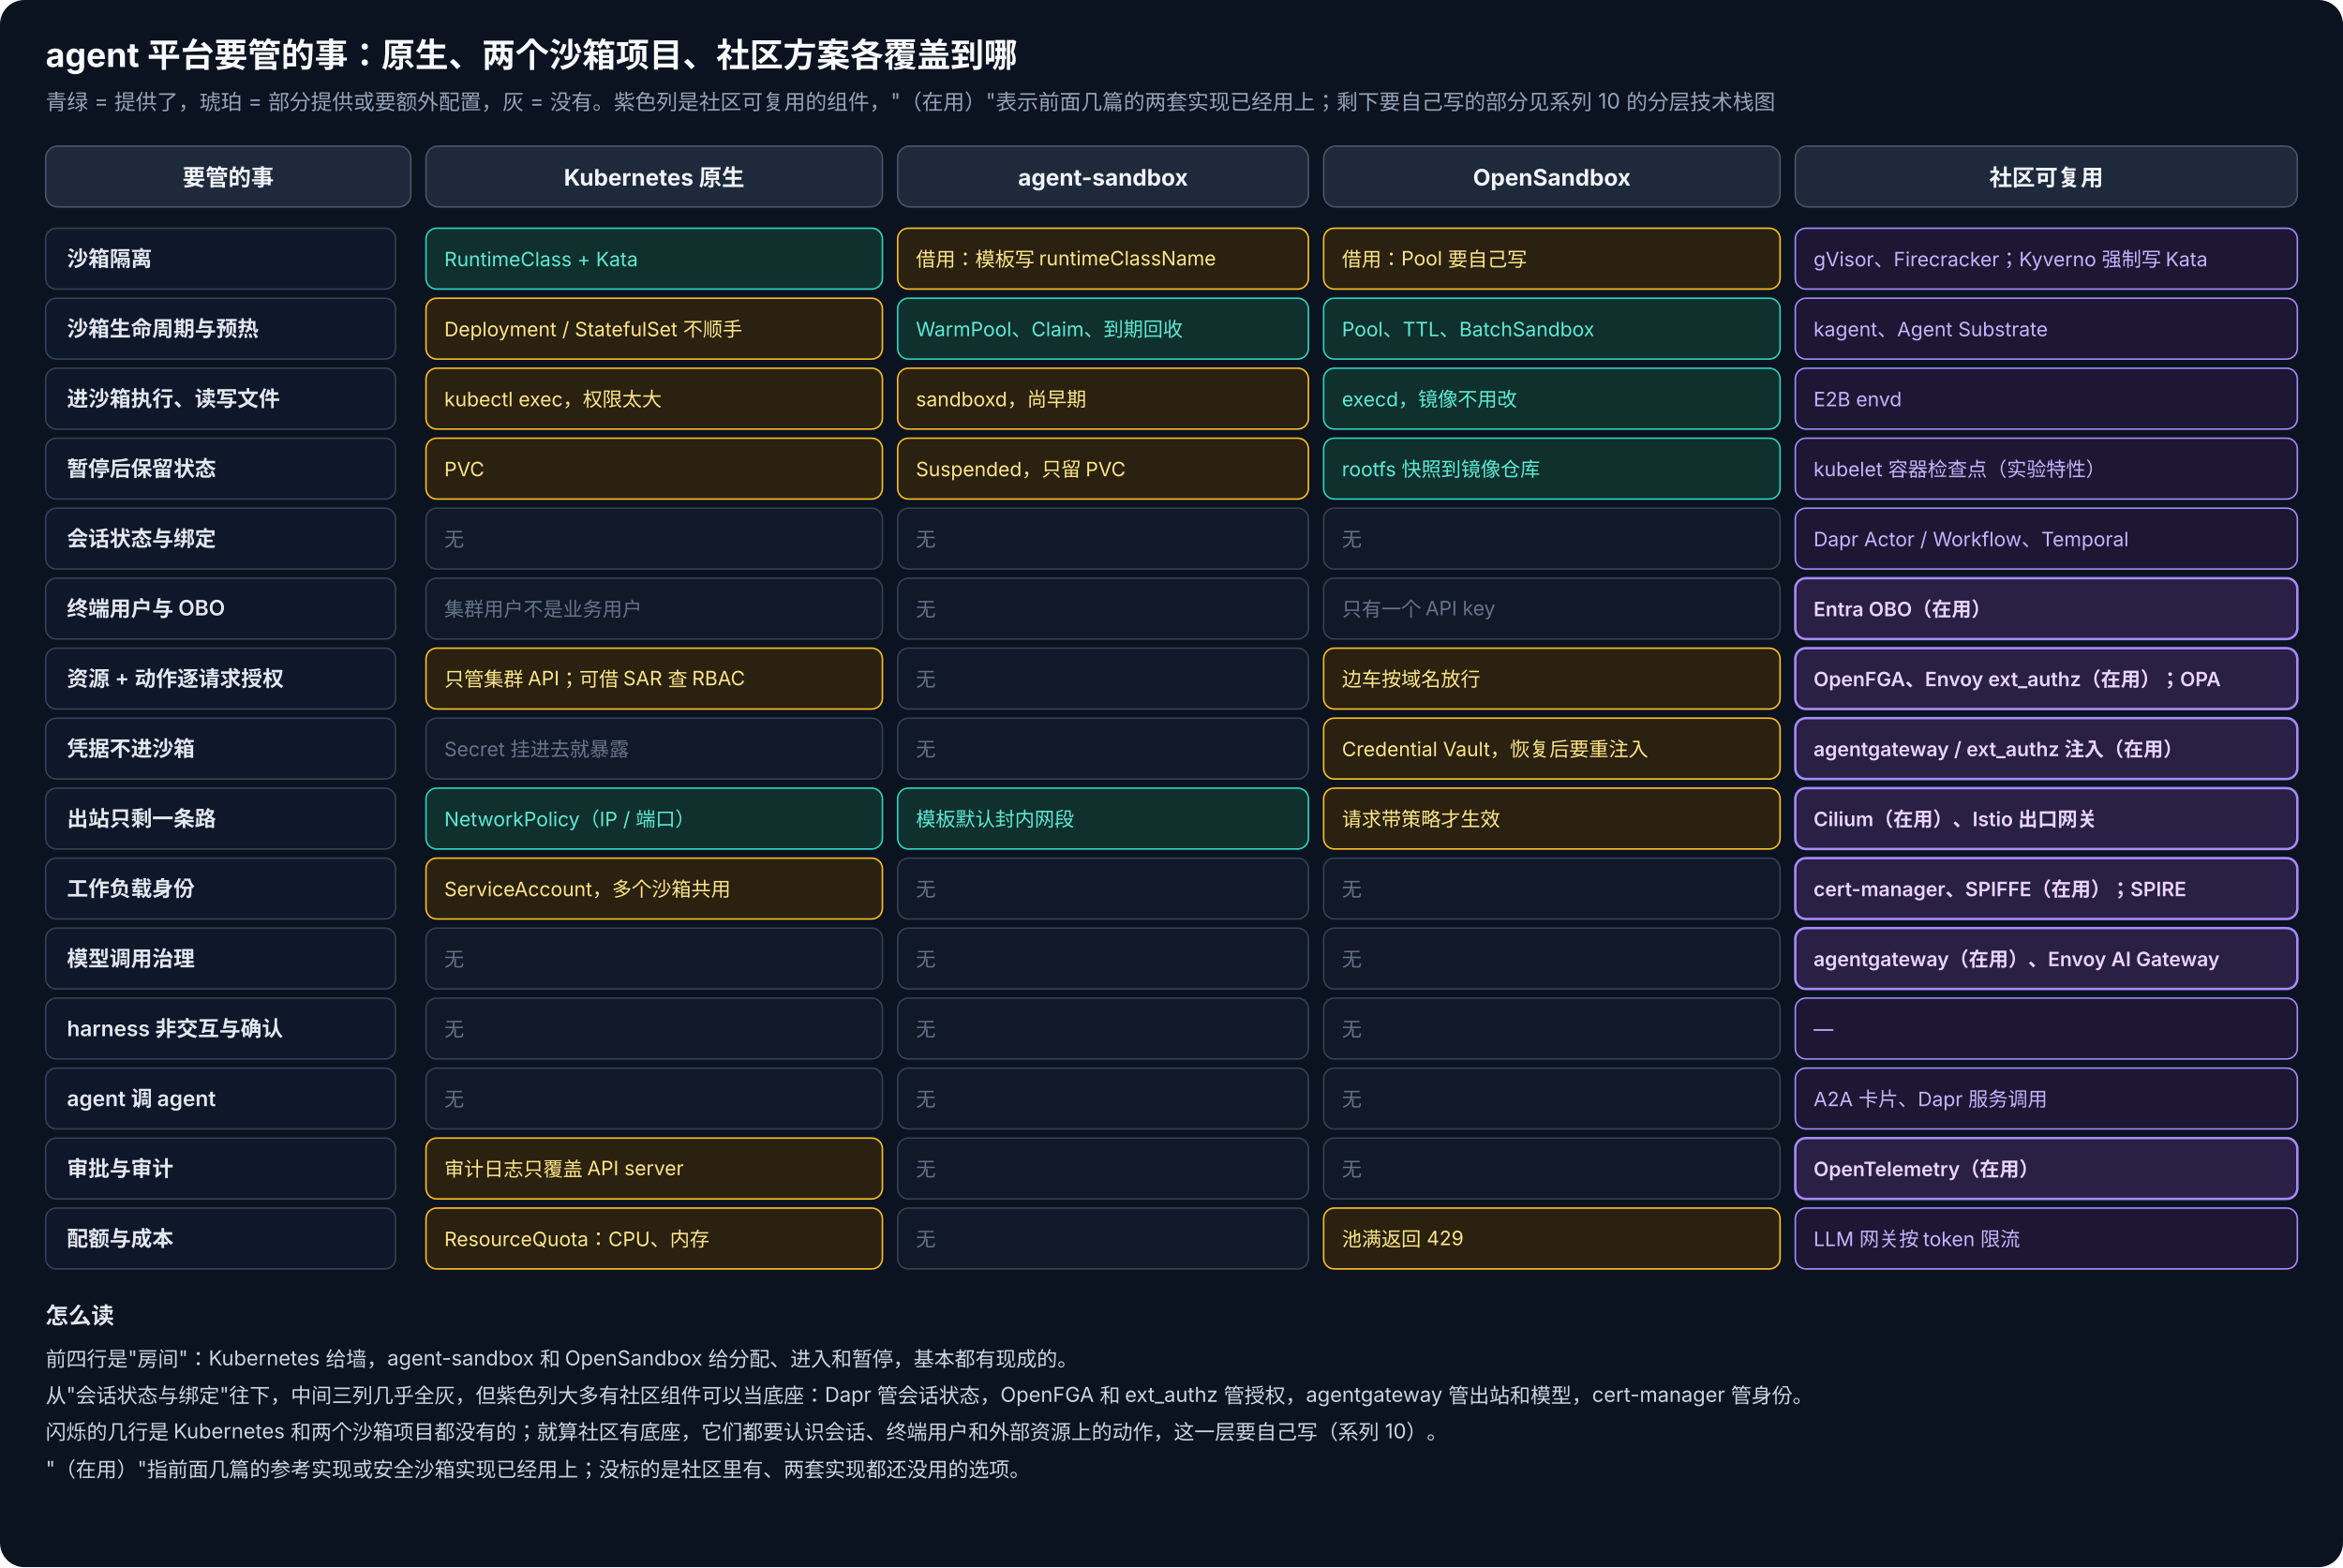
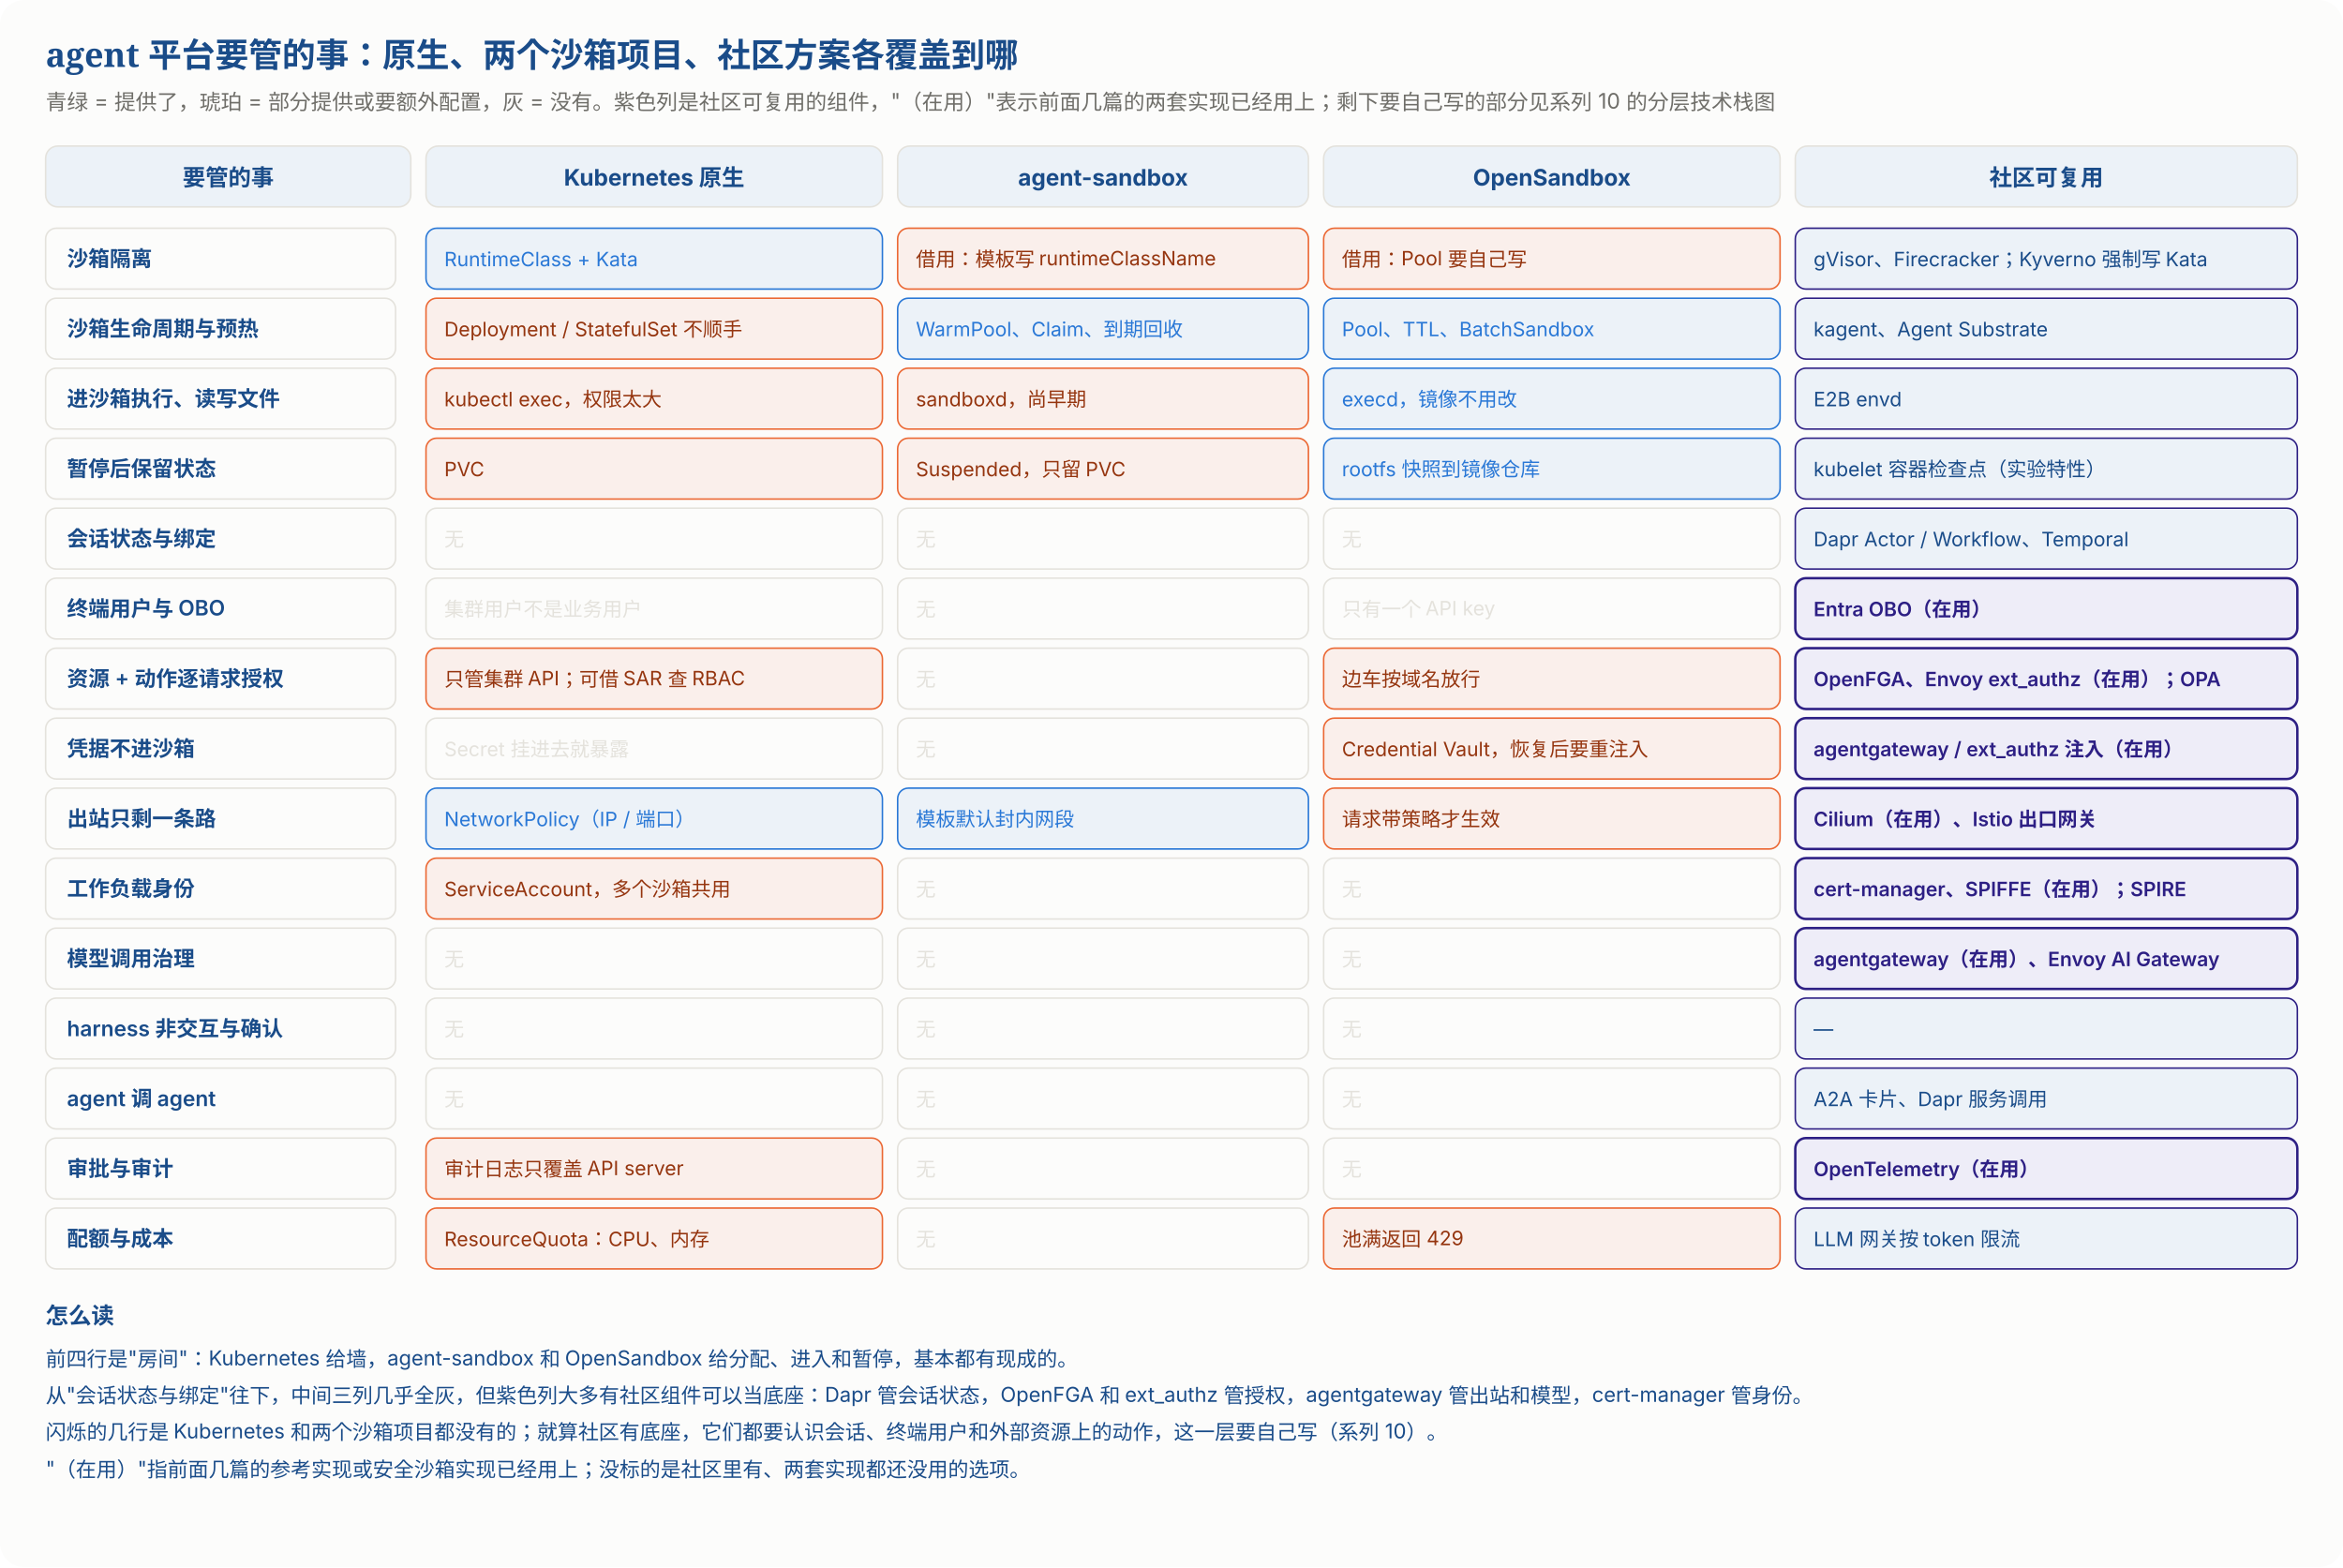
<svg xmlns="http://www.w3.org/2000/svg" viewBox="0 0 1540 1030" width="1540" height="1030" font-family="-apple-system, 'PingFang SC', 'Microsoft YaHei', 'Segoe UI', sans-serif">
-   <style>.title{fill:#f8fafc;font-size:22px;font-weight:700}.sub{fill:#94a3b8;font-size:14px}.hc{fill:#f1f5f9;font-size:15px;font-weight:700;text-anchor:middle}.rl{fill:#e2e8f0;font-size:14px;font-weight:600}.c{font-size:13px}.own{fill:#cbd5e1;font-size:13px}.com{fill:#c4b5fd;font-size:13px}.used{fill:#e9d5ff;font-size:13px;font-weight:600}.lg{fill:#cbd5e1;font-size:13.5px}.lgh{fill:#e2e8f0;font-size:15px;font-weight:600}.pulse{animation:p 2.4s ease-in-out infinite}@keyframes p{0%,100%{stroke-opacity:1}50%{stroke-opacity:.35}}</style>
-   <rect width="1540" height="1030" rx="16" fill="#0b1220" />
+   <style>.title{font-family:"Songti SC","STSong","Noto Serif SC",serif;fill:#1a4c89;font-size:22px;font-weight:700}.sub{fill:#6f6e69;font-size:14px}.hc{fill:#1a4c89;font-size:15px;font-weight:700;text-anchor:middle}.rl{fill:#1a4c89;font-size:14px;font-weight:600}.c{font-size:13px}.own{fill:#1a4c89;font-size:13px}.com{fill:#1a4c89;font-size:13px}.used{fill:#2d1f84;font-size:13px;font-weight:600}.lg{fill:#1a4c89;font-size:13.5px}.lgh{fill:#1a4c89;font-size:15px;font-weight:600}.pulse{animation:p 2.4s ease-in-out infinite}@keyframes p{0%,100%{stroke-opacity:1}50%{stroke-opacity:.35}}</style>
+   <rect width="1540" height="1030" rx="16" fill="#fcfcfb" />
  <text class="title" x="30" y="44">agent 平台要管的事：原生、两个沙箱项目、社区方案各覆盖到哪</text>
  <text class="sub" x="30" y="72">青绿 = 提供了，琥珀 = 部分提供或要额外配置，灰 = 没有。紫色列是社区可复用的组件，"（在用）"表示前面几篇的两套实现已经用上；剩下要自己写的部分见系列 10 的分层技术栈图</text>
-   <rect x="30" y="96" width="240" height="40" rx="8" fill="#1e293b" stroke="#475569" />
+   <rect x="30" y="96" width="240" height="40" rx="8" fill="#ecf2f8" stroke="#e4e2dc" />
  <text class="hc" x="150.0" y="122">要管的事</text>
-   <rect x="280" y="96" width="300" height="40" rx="8" fill="#1e293b" stroke="#475569" />
+   <rect x="280" y="96" width="300" height="40" rx="8" fill="#ecf2f8" stroke="#e4e2dc" />
  <text class="hc" x="430.0" y="122">Kubernetes 原生</text>
-   <rect x="590" y="96" width="270" height="40" rx="8" fill="#1e293b" stroke="#475569" />
+   <rect x="590" y="96" width="270" height="40" rx="8" fill="#ecf2f8" stroke="#e4e2dc" />
  <text class="hc" x="725.0" y="122">agent-sandbox</text>
-   <rect x="870" y="96" width="300" height="40" rx="8" fill="#1e293b" stroke="#475569" />
+   <rect x="870" y="96" width="300" height="40" rx="8" fill="#ecf2f8" stroke="#e4e2dc" />
  <text class="hc" x="1020.0" y="122">OpenSandbox</text>
-   <rect x="1180" y="96" width="330" height="40" rx="8" fill="#1e293b" stroke="#475569" />
+   <rect x="1180" y="96" width="330" height="40" rx="8" fill="#ecf2f8" stroke="#e4e2dc" />
  <text class="hc" x="1345.0" y="122">社区可复用</text>
-   <rect x="30" y="150" width="230" height="40" rx="7" fill="#0f172a" stroke="#334155" />
+   <rect x="30" y="150" width="230" height="40" rx="7" fill="#fcfcfb" stroke="#e4e2dc" />
  <text class="rl" x="44" y="175">沙箱隔离</text>
-   <rect x="280" y="150" width="300" height="40" rx="7" fill="#10302d" stroke="#2dd4bf" />
-   <text class="c" x="292" y="175" fill="#5eead4">RuntimeClass + Kata</text>
-   <rect x="590" y="150" width="270" height="40" rx="7" fill="#2a2110" stroke="#fbbf24" />
-   <text class="c" x="602" y="175" fill="#fde68a">借用：模板写 runtimeClassName</text>
-   <rect x="870" y="150" width="300" height="40" rx="7" fill="#2a2110" stroke="#fbbf24" />
-   <text class="c" x="882" y="175" fill="#fde68a">借用：Pool 要自己写</text>
-   <rect x="1180" y="150" width="330" height="40" rx="7" fill="#1d1733" stroke="#a78bfa" stroke-width="1" />
+   <rect x="280" y="150" width="300" height="40" rx="7" fill="#ecf2f8" stroke="#2a78d6" />
+   <text class="c" x="292" y="175" fill="#2a78d6">RuntimeClass + Kata</text>
+   <rect x="590" y="150" width="270" height="40" rx="7" fill="#faefeb" stroke="#eb6834" />
+   <text class="c" x="602" y="175" fill="#95350f">借用：模板写 runtimeClassName</text>
+   <rect x="870" y="150" width="300" height="40" rx="7" fill="#faefeb" stroke="#eb6834" />
+   <text class="c" x="882" y="175" fill="#95350f">借用：Pool 要自己写</text>
+   <rect x="1180" y="150" width="330" height="40" rx="7" fill="#ecf2f8" stroke="#2d1f84" stroke-width="1" />
  <text class="com" x="1192" y="175">gVisor、Firecracker；Kyverno 强制写 Kata</text>
-   <rect x="30" y="196" width="230" height="40" rx="7" fill="#0f172a" stroke="#334155" />
+   <rect x="30" y="196" width="230" height="40" rx="7" fill="#fcfcfb" stroke="#e4e2dc" />
  <text class="rl" x="44" y="221">沙箱生命周期与预热</text>
-   <rect x="280" y="196" width="300" height="40" rx="7" fill="#2a2110" stroke="#fbbf24" />
-   <text class="c" x="292" y="221" fill="#fde68a">Deployment / StatefulSet 不顺手</text>
-   <rect x="590" y="196" width="270" height="40" rx="7" fill="#10302d" stroke="#2dd4bf" />
-   <text class="c" x="602" y="221" fill="#5eead4">WarmPool、Claim、到期回收</text>
-   <rect x="870" y="196" width="300" height="40" rx="7" fill="#10302d" stroke="#2dd4bf" />
-   <text class="c" x="882" y="221" fill="#5eead4">Pool、TTL、BatchSandbox</text>
-   <rect x="1180" y="196" width="330" height="40" rx="7" fill="#1d1733" stroke="#a78bfa" stroke-width="1" />
+   <rect x="280" y="196" width="300" height="40" rx="7" fill="#faefeb" stroke="#eb6834" />
+   <text class="c" x="292" y="221" fill="#95350f">Deployment / StatefulSet 不顺手</text>
+   <rect x="590" y="196" width="270" height="40" rx="7" fill="#ecf2f8" stroke="#2a78d6" />
+   <text class="c" x="602" y="221" fill="#2a78d6">WarmPool、Claim、到期回收</text>
+   <rect x="870" y="196" width="300" height="40" rx="7" fill="#ecf2f8" stroke="#2a78d6" />
+   <text class="c" x="882" y="221" fill="#2a78d6">Pool、TTL、BatchSandbox</text>
+   <rect x="1180" y="196" width="330" height="40" rx="7" fill="#ecf2f8" stroke="#2d1f84" stroke-width="1" />
  <text class="com" x="1192" y="221">kagent、Agent Substrate</text>
-   <rect x="30" y="242" width="230" height="40" rx="7" fill="#0f172a" stroke="#334155" />
+   <rect x="30" y="242" width="230" height="40" rx="7" fill="#fcfcfb" stroke="#e4e2dc" />
  <text class="rl" x="44" y="267">进沙箱执行、读写文件</text>
-   <rect x="280" y="242" width="300" height="40" rx="7" fill="#2a2110" stroke="#fbbf24" />
-   <text class="c" x="292" y="267" fill="#fde68a">kubectl exec，权限太大</text>
-   <rect x="590" y="242" width="270" height="40" rx="7" fill="#2a2110" stroke="#fbbf24" />
-   <text class="c" x="602" y="267" fill="#fde68a">sandboxd，尚早期</text>
-   <rect x="870" y="242" width="300" height="40" rx="7" fill="#10302d" stroke="#2dd4bf" />
-   <text class="c" x="882" y="267" fill="#5eead4">execd，镜像不用改</text>
-   <rect x="1180" y="242" width="330" height="40" rx="7" fill="#1d1733" stroke="#a78bfa" stroke-width="1" />
+   <rect x="280" y="242" width="300" height="40" rx="7" fill="#faefeb" stroke="#eb6834" />
+   <text class="c" x="292" y="267" fill="#95350f">kubectl exec，权限太大</text>
+   <rect x="590" y="242" width="270" height="40" rx="7" fill="#faefeb" stroke="#eb6834" />
+   <text class="c" x="602" y="267" fill="#95350f">sandboxd，尚早期</text>
+   <rect x="870" y="242" width="300" height="40" rx="7" fill="#ecf2f8" stroke="#2a78d6" />
+   <text class="c" x="882" y="267" fill="#2a78d6">execd，镜像不用改</text>
+   <rect x="1180" y="242" width="330" height="40" rx="7" fill="#ecf2f8" stroke="#2d1f84" stroke-width="1" />
  <text class="com" x="1192" y="267">E2B envd</text>
-   <rect x="30" y="288" width="230" height="40" rx="7" fill="#0f172a" stroke="#334155" />
+   <rect x="30" y="288" width="230" height="40" rx="7" fill="#fcfcfb" stroke="#e4e2dc" />
  <text class="rl" x="44" y="313">暂停后保留状态</text>
-   <rect x="280" y="288" width="300" height="40" rx="7" fill="#2a2110" stroke="#fbbf24" />
-   <text class="c" x="292" y="313" fill="#fde68a">PVC</text>
-   <rect x="590" y="288" width="270" height="40" rx="7" fill="#2a2110" stroke="#fbbf24" />
-   <text class="c" x="602" y="313" fill="#fde68a">Suspended，只留 PVC</text>
-   <rect x="870" y="288" width="300" height="40" rx="7" fill="#10302d" stroke="#2dd4bf" />
-   <text class="c" x="882" y="313" fill="#5eead4">rootfs 快照到镜像仓库</text>
-   <rect x="1180" y="288" width="330" height="40" rx="7" fill="#1d1733" stroke="#a78bfa" stroke-width="1" />
+   <rect x="280" y="288" width="300" height="40" rx="7" fill="#faefeb" stroke="#eb6834" />
+   <text class="c" x="292" y="313" fill="#95350f">PVC</text>
+   <rect x="590" y="288" width="270" height="40" rx="7" fill="#faefeb" stroke="#eb6834" />
+   <text class="c" x="602" y="313" fill="#95350f">Suspended，只留 PVC</text>
+   <rect x="870" y="288" width="300" height="40" rx="7" fill="#ecf2f8" stroke="#2a78d6" />
+   <text class="c" x="882" y="313" fill="#2a78d6">rootfs 快照到镜像仓库</text>
+   <rect x="1180" y="288" width="330" height="40" rx="7" fill="#ecf2f8" stroke="#2d1f84" stroke-width="1" />
  <text class="com" x="1192" y="313">kubelet 容器检查点（实验特性）</text>
-   <rect x="30" y="334" width="230" height="40" rx="7" fill="#0f172a" stroke="#334155" />
+   <rect x="30" y="334" width="230" height="40" rx="7" fill="#fcfcfb" stroke="#e4e2dc" />
  <text class="rl" x="44" y="359">会话状态与绑定</text>
-   <rect x="280" y="334" width="300" height="40" rx="7" fill="#111827" stroke="#334155" />
-   <text class="c" x="292" y="359" fill="#64748b">无</text>
-   <rect x="590" y="334" width="270" height="40" rx="7" fill="#111827" stroke="#334155" />
-   <text class="c" x="602" y="359" fill="#64748b">无</text>
-   <rect x="870" y="334" width="300" height="40" rx="7" fill="#111827" stroke="#334155" />
-   <text class="c" x="882" y="359" fill="#64748b">无</text>
-   <rect class="pulse" x="1180" y="334" width="330" height="40" rx="7" fill="#1d1733" stroke="#a78bfa" stroke-width="1" />
+   <rect x="280" y="334" width="300" height="40" rx="7" fill="#fcfcfb" stroke="#e4e2dc" />
+   <text class="c" x="292" y="359" fill="#e4e2dc">无</text>
+   <rect x="590" y="334" width="270" height="40" rx="7" fill="#fcfcfb" stroke="#e4e2dc" />
+   <text class="c" x="602" y="359" fill="#e4e2dc">无</text>
+   <rect x="870" y="334" width="300" height="40" rx="7" fill="#fcfcfb" stroke="#e4e2dc" />
+   <text class="c" x="882" y="359" fill="#e4e2dc">无</text>
+   <rect class="pulse" x="1180" y="334" width="330" height="40" rx="7" fill="#ecf2f8" stroke="#2d1f84" stroke-width="1" />
  <text class="com" x="1192" y="359">Dapr Actor / Workflow、Temporal</text>
-   <rect x="30" y="380" width="230" height="40" rx="7" fill="#0f172a" stroke="#334155" />
+   <rect x="30" y="380" width="230" height="40" rx="7" fill="#fcfcfb" stroke="#e4e2dc" />
  <text class="rl" x="44" y="405">终端用户与 OBO</text>
-   <rect x="280" y="380" width="300" height="40" rx="7" fill="#111827" stroke="#334155" />
-   <text class="c" x="292" y="405" fill="#64748b">集群用户不是业务用户</text>
-   <rect x="590" y="380" width="270" height="40" rx="7" fill="#111827" stroke="#334155" />
-   <text class="c" x="602" y="405" fill="#64748b">无</text>
-   <rect x="870" y="380" width="300" height="40" rx="7" fill="#111827" stroke="#334155" />
-   <text class="c" x="882" y="405" fill="#64748b">只有一个 API key</text>
-   <rect class="pulse" x="1180" y="380" width="330" height="40" rx="7" fill="#2a1f45" stroke="#a78bfa" stroke-width="1.6" />
+   <rect x="280" y="380" width="300" height="40" rx="7" fill="#fcfcfb" stroke="#e4e2dc" />
+   <text class="c" x="292" y="405" fill="#e4e2dc">集群用户不是业务用户</text>
+   <rect x="590" y="380" width="270" height="40" rx="7" fill="#fcfcfb" stroke="#e4e2dc" />
+   <text class="c" x="602" y="405" fill="#e4e2dc">无</text>
+   <rect x="870" y="380" width="300" height="40" rx="7" fill="#fcfcfb" stroke="#e4e2dc" />
+   <text class="c" x="882" y="405" fill="#e4e2dc">只有一个 API key</text>
+   <rect class="pulse" x="1180" y="380" width="330" height="40" rx="7" fill="#eeedf8" stroke="#2d1f84" stroke-width="1.6" />
  <text class="used" x="1192" y="405">Entra OBO（在用）</text>
-   <rect x="30" y="426" width="230" height="40" rx="7" fill="#0f172a" stroke="#334155" />
+   <rect x="30" y="426" width="230" height="40" rx="7" fill="#fcfcfb" stroke="#e4e2dc" />
  <text class="rl" x="44" y="451">资源 + 动作逐请求授权</text>
-   <rect x="280" y="426" width="300" height="40" rx="7" fill="#2a2110" stroke="#fbbf24" />
-   <text class="c" x="292" y="451" fill="#fde68a">只管集群 API；可借 SAR 查 RBAC</text>
-   <rect x="590" y="426" width="270" height="40" rx="7" fill="#111827" stroke="#334155" />
-   <text class="c" x="602" y="451" fill="#64748b">无</text>
-   <rect x="870" y="426" width="300" height="40" rx="7" fill="#2a2110" stroke="#fbbf24" />
-   <text class="c" x="882" y="451" fill="#fde68a">边车按域名放行</text>
-   <rect x="1180" y="426" width="330" height="40" rx="7" fill="#2a1f45" stroke="#a78bfa" stroke-width="1.6" />
+   <rect x="280" y="426" width="300" height="40" rx="7" fill="#faefeb" stroke="#eb6834" />
+   <text class="c" x="292" y="451" fill="#95350f">只管集群 API；可借 SAR 查 RBAC</text>
+   <rect x="590" y="426" width="270" height="40" rx="7" fill="#fcfcfb" stroke="#e4e2dc" />
+   <text class="c" x="602" y="451" fill="#e4e2dc">无</text>
+   <rect x="870" y="426" width="300" height="40" rx="7" fill="#faefeb" stroke="#eb6834" />
+   <text class="c" x="882" y="451" fill="#95350f">边车按域名放行</text>
+   <rect x="1180" y="426" width="330" height="40" rx="7" fill="#eeedf8" stroke="#2d1f84" stroke-width="1.6" />
  <text class="used" x="1192" y="451">OpenFGA、Envoy ext_authz（在用）；OPA</text>
-   <rect x="30" y="472" width="230" height="40" rx="7" fill="#0f172a" stroke="#334155" />
+   <rect x="30" y="472" width="230" height="40" rx="7" fill="#fcfcfb" stroke="#e4e2dc" />
  <text class="rl" x="44" y="497">凭据不进沙箱</text>
-   <rect x="280" y="472" width="300" height="40" rx="7" fill="#111827" stroke="#334155" />
-   <text class="c" x="292" y="497" fill="#64748b">Secret 挂进去就暴露</text>
-   <rect x="590" y="472" width="270" height="40" rx="7" fill="#111827" stroke="#334155" />
-   <text class="c" x="602" y="497" fill="#64748b">无</text>
-   <rect x="870" y="472" width="300" height="40" rx="7" fill="#2a2110" stroke="#fbbf24" />
-   <text class="c" x="882" y="497" fill="#fde68a">Credential Vault，恢复后要重注入</text>
-   <rect x="1180" y="472" width="330" height="40" rx="7" fill="#2a1f45" stroke="#a78bfa" stroke-width="1.6" />
+   <rect x="280" y="472" width="300" height="40" rx="7" fill="#fcfcfb" stroke="#e4e2dc" />
+   <text class="c" x="292" y="497" fill="#e4e2dc">Secret 挂进去就暴露</text>
+   <rect x="590" y="472" width="270" height="40" rx="7" fill="#fcfcfb" stroke="#e4e2dc" />
+   <text class="c" x="602" y="497" fill="#e4e2dc">无</text>
+   <rect x="870" y="472" width="300" height="40" rx="7" fill="#faefeb" stroke="#eb6834" />
+   <text class="c" x="882" y="497" fill="#95350f">Credential Vault，恢复后要重注入</text>
+   <rect x="1180" y="472" width="330" height="40" rx="7" fill="#eeedf8" stroke="#2d1f84" stroke-width="1.6" />
  <text class="used" x="1192" y="497">agentgateway / ext_authz 注入（在用）</text>
-   <rect x="30" y="518" width="230" height="40" rx="7" fill="#0f172a" stroke="#334155" />
+   <rect x="30" y="518" width="230" height="40" rx="7" fill="#fcfcfb" stroke="#e4e2dc" />
  <text class="rl" x="44" y="543">出站只剩一条路</text>
-   <rect x="280" y="518" width="300" height="40" rx="7" fill="#10302d" stroke="#2dd4bf" />
-   <text class="c" x="292" y="543" fill="#5eead4">NetworkPolicy（IP / 端口）</text>
-   <rect x="590" y="518" width="270" height="40" rx="7" fill="#10302d" stroke="#2dd4bf" />
-   <text class="c" x="602" y="543" fill="#5eead4">模板默认封内网段</text>
-   <rect x="870" y="518" width="300" height="40" rx="7" fill="#2a2110" stroke="#fbbf24" />
-   <text class="c" x="882" y="543" fill="#fde68a">请求带策略才生效</text>
-   <rect x="1180" y="518" width="330" height="40" rx="7" fill="#2a1f45" stroke="#a78bfa" stroke-width="1.6" />
+   <rect x="280" y="518" width="300" height="40" rx="7" fill="#ecf2f8" stroke="#2a78d6" />
+   <text class="c" x="292" y="543" fill="#2a78d6">NetworkPolicy（IP / 端口）</text>
+   <rect x="590" y="518" width="270" height="40" rx="7" fill="#ecf2f8" stroke="#2a78d6" />
+   <text class="c" x="602" y="543" fill="#2a78d6">模板默认封内网段</text>
+   <rect x="870" y="518" width="300" height="40" rx="7" fill="#faefeb" stroke="#eb6834" />
+   <text class="c" x="882" y="543" fill="#95350f">请求带策略才生效</text>
+   <rect x="1180" y="518" width="330" height="40" rx="7" fill="#eeedf8" stroke="#2d1f84" stroke-width="1.6" />
  <text class="used" x="1192" y="543">Cilium（在用）、Istio 出口网关</text>
-   <rect x="30" y="564" width="230" height="40" rx="7" fill="#0f172a" stroke="#334155" />
+   <rect x="30" y="564" width="230" height="40" rx="7" fill="#fcfcfb" stroke="#e4e2dc" />
  <text class="rl" x="44" y="589">工作负载身份</text>
-   <rect x="280" y="564" width="300" height="40" rx="7" fill="#2a2110" stroke="#fbbf24" />
-   <text class="c" x="292" y="589" fill="#fde68a">ServiceAccount，多个沙箱共用</text>
-   <rect x="590" y="564" width="270" height="40" rx="7" fill="#111827" stroke="#334155" />
-   <text class="c" x="602" y="589" fill="#64748b">无</text>
-   <rect x="870" y="564" width="300" height="40" rx="7" fill="#111827" stroke="#334155" />
-   <text class="c" x="882" y="589" fill="#64748b">无</text>
-   <rect x="1180" y="564" width="330" height="40" rx="7" fill="#2a1f45" stroke="#a78bfa" stroke-width="1.6" />
+   <rect x="280" y="564" width="300" height="40" rx="7" fill="#faefeb" stroke="#eb6834" />
+   <text class="c" x="292" y="589" fill="#95350f">ServiceAccount，多个沙箱共用</text>
+   <rect x="590" y="564" width="270" height="40" rx="7" fill="#fcfcfb" stroke="#e4e2dc" />
+   <text class="c" x="602" y="589" fill="#e4e2dc">无</text>
+   <rect x="870" y="564" width="300" height="40" rx="7" fill="#fcfcfb" stroke="#e4e2dc" />
+   <text class="c" x="882" y="589" fill="#e4e2dc">无</text>
+   <rect x="1180" y="564" width="330" height="40" rx="7" fill="#eeedf8" stroke="#2d1f84" stroke-width="1.6" />
  <text class="used" x="1192" y="589">cert-manager、SPIFFE（在用）；SPIRE</text>
-   <rect x="30" y="610" width="230" height="40" rx="7" fill="#0f172a" stroke="#334155" />
+   <rect x="30" y="610" width="230" height="40" rx="7" fill="#fcfcfb" stroke="#e4e2dc" />
  <text class="rl" x="44" y="635">模型调用治理</text>
-   <rect x="280" y="610" width="300" height="40" rx="7" fill="#111827" stroke="#334155" />
-   <text class="c" x="292" y="635" fill="#64748b">无</text>
-   <rect x="590" y="610" width="270" height="40" rx="7" fill="#111827" stroke="#334155" />
-   <text class="c" x="602" y="635" fill="#64748b">无</text>
-   <rect x="870" y="610" width="300" height="40" rx="7" fill="#111827" stroke="#334155" />
-   <text class="c" x="882" y="635" fill="#64748b">无</text>
-   <rect class="pulse" x="1180" y="610" width="330" height="40" rx="7" fill="#2a1f45" stroke="#a78bfa" stroke-width="1.6" />
+   <rect x="280" y="610" width="300" height="40" rx="7" fill="#fcfcfb" stroke="#e4e2dc" />
+   <text class="c" x="292" y="635" fill="#e4e2dc">无</text>
+   <rect x="590" y="610" width="270" height="40" rx="7" fill="#fcfcfb" stroke="#e4e2dc" />
+   <text class="c" x="602" y="635" fill="#e4e2dc">无</text>
+   <rect x="870" y="610" width="300" height="40" rx="7" fill="#fcfcfb" stroke="#e4e2dc" />
+   <text class="c" x="882" y="635" fill="#e4e2dc">无</text>
+   <rect class="pulse" x="1180" y="610" width="330" height="40" rx="7" fill="#eeedf8" stroke="#2d1f84" stroke-width="1.6" />
  <text class="used" x="1192" y="635">agentgateway（在用）、Envoy AI Gateway</text>
-   <rect x="30" y="656" width="230" height="40" rx="7" fill="#0f172a" stroke="#334155" />
+   <rect x="30" y="656" width="230" height="40" rx="7" fill="#fcfcfb" stroke="#e4e2dc" />
  <text class="rl" x="44" y="681">harness 非交互与确认</text>
-   <rect x="280" y="656" width="300" height="40" rx="7" fill="#111827" stroke="#334155" />
-   <text class="c" x="292" y="681" fill="#64748b">无</text>
-   <rect x="590" y="656" width="270" height="40" rx="7" fill="#111827" stroke="#334155" />
-   <text class="c" x="602" y="681" fill="#64748b">无</text>
-   <rect x="870" y="656" width="300" height="40" rx="7" fill="#111827" stroke="#334155" />
-   <text class="c" x="882" y="681" fill="#64748b">无</text>
-   <rect class="pulse" x="1180" y="656" width="330" height="40" rx="7" fill="#1d1733" stroke="#a78bfa" stroke-width="1" />
+   <rect x="280" y="656" width="300" height="40" rx="7" fill="#fcfcfb" stroke="#e4e2dc" />
+   <text class="c" x="292" y="681" fill="#e4e2dc">无</text>
+   <rect x="590" y="656" width="270" height="40" rx="7" fill="#fcfcfb" stroke="#e4e2dc" />
+   <text class="c" x="602" y="681" fill="#e4e2dc">无</text>
+   <rect x="870" y="656" width="300" height="40" rx="7" fill="#fcfcfb" stroke="#e4e2dc" />
+   <text class="c" x="882" y="681" fill="#e4e2dc">无</text>
+   <rect class="pulse" x="1180" y="656" width="330" height="40" rx="7" fill="#ecf2f8" stroke="#2d1f84" stroke-width="1" />
  <text class="com" x="1192" y="681">—</text>
-   <rect x="30" y="702" width="230" height="40" rx="7" fill="#0f172a" stroke="#334155" />
+   <rect x="30" y="702" width="230" height="40" rx="7" fill="#fcfcfb" stroke="#e4e2dc" />
  <text class="rl" x="44" y="727">agent 调 agent</text>
-   <rect x="280" y="702" width="300" height="40" rx="7" fill="#111827" stroke="#334155" />
-   <text class="c" x="292" y="727" fill="#64748b">无</text>
-   <rect x="590" y="702" width="270" height="40" rx="7" fill="#111827" stroke="#334155" />
-   <text class="c" x="602" y="727" fill="#64748b">无</text>
-   <rect x="870" y="702" width="300" height="40" rx="7" fill="#111827" stroke="#334155" />
-   <text class="c" x="882" y="727" fill="#64748b">无</text>
-   <rect class="pulse" x="1180" y="702" width="330" height="40" rx="7" fill="#1d1733" stroke="#a78bfa" stroke-width="1" />
+   <rect x="280" y="702" width="300" height="40" rx="7" fill="#fcfcfb" stroke="#e4e2dc" />
+   <text class="c" x="292" y="727" fill="#e4e2dc">无</text>
+   <rect x="590" y="702" width="270" height="40" rx="7" fill="#fcfcfb" stroke="#e4e2dc" />
+   <text class="c" x="602" y="727" fill="#e4e2dc">无</text>
+   <rect x="870" y="702" width="300" height="40" rx="7" fill="#fcfcfb" stroke="#e4e2dc" />
+   <text class="c" x="882" y="727" fill="#e4e2dc">无</text>
+   <rect class="pulse" x="1180" y="702" width="330" height="40" rx="7" fill="#ecf2f8" stroke="#2d1f84" stroke-width="1" />
  <text class="com" x="1192" y="727">A2A 卡片、Dapr 服务调用</text>
-   <rect x="30" y="748" width="230" height="40" rx="7" fill="#0f172a" stroke="#334155" />
+   <rect x="30" y="748" width="230" height="40" rx="7" fill="#fcfcfb" stroke="#e4e2dc" />
  <text class="rl" x="44" y="773">审批与审计</text>
-   <rect x="280" y="748" width="300" height="40" rx="7" fill="#2a2110" stroke="#fbbf24" />
-   <text class="c" x="292" y="773" fill="#fde68a">审计日志只覆盖 API server</text>
-   <rect x="590" y="748" width="270" height="40" rx="7" fill="#111827" stroke="#334155" />
-   <text class="c" x="602" y="773" fill="#64748b">无</text>
-   <rect x="870" y="748" width="300" height="40" rx="7" fill="#111827" stroke="#334155" />
-   <text class="c" x="882" y="773" fill="#64748b">无</text>
-   <rect x="1180" y="748" width="330" height="40" rx="7" fill="#2a1f45" stroke="#a78bfa" stroke-width="1.6" />
+   <rect x="280" y="748" width="300" height="40" rx="7" fill="#faefeb" stroke="#eb6834" />
+   <text class="c" x="292" y="773" fill="#95350f">审计日志只覆盖 API server</text>
+   <rect x="590" y="748" width="270" height="40" rx="7" fill="#fcfcfb" stroke="#e4e2dc" />
+   <text class="c" x="602" y="773" fill="#e4e2dc">无</text>
+   <rect x="870" y="748" width="300" height="40" rx="7" fill="#fcfcfb" stroke="#e4e2dc" />
+   <text class="c" x="882" y="773" fill="#e4e2dc">无</text>
+   <rect x="1180" y="748" width="330" height="40" rx="7" fill="#eeedf8" stroke="#2d1f84" stroke-width="1.6" />
  <text class="used" x="1192" y="773">OpenTelemetry（在用）</text>
-   <rect x="30" y="794" width="230" height="40" rx="7" fill="#0f172a" stroke="#334155" />
+   <rect x="30" y="794" width="230" height="40" rx="7" fill="#fcfcfb" stroke="#e4e2dc" />
  <text class="rl" x="44" y="819">配额与成本</text>
-   <rect x="280" y="794" width="300" height="40" rx="7" fill="#2a2110" stroke="#fbbf24" />
-   <text class="c" x="292" y="819" fill="#fde68a">ResourceQuota：CPU、内存</text>
-   <rect x="590" y="794" width="270" height="40" rx="7" fill="#111827" stroke="#334155" />
-   <text class="c" x="602" y="819" fill="#64748b">无</text>
-   <rect x="870" y="794" width="300" height="40" rx="7" fill="#2a2110" stroke="#fbbf24" />
-   <text class="c" x="882" y="819" fill="#fde68a">池满返回 429</text>
-   <rect x="1180" y="794" width="330" height="40" rx="7" fill="#1d1733" stroke="#a78bfa" stroke-width="1" />
+   <rect x="280" y="794" width="300" height="40" rx="7" fill="#faefeb" stroke="#eb6834" />
+   <text class="c" x="292" y="819" fill="#95350f">ResourceQuota：CPU、内存</text>
+   <rect x="590" y="794" width="270" height="40" rx="7" fill="#fcfcfb" stroke="#e4e2dc" />
+   <text class="c" x="602" y="819" fill="#e4e2dc">无</text>
+   <rect x="870" y="794" width="300" height="40" rx="7" fill="#faefeb" stroke="#eb6834" />
+   <text class="c" x="882" y="819" fill="#95350f">池满返回 429</text>
+   <rect x="1180" y="794" width="330" height="40" rx="7" fill="#ecf2f8" stroke="#2d1f84" stroke-width="1" />
  <text class="com" x="1192" y="819">LLM 网关按 token 限流</text>
  <text class="lgh" x="30" y="870">怎么读</text>
  <text class="lg" x="30" y="898">前四行是"房间"：Kubernetes 给墙，agent-sandbox 和 OpenSandbox 给分配、进入和暂停，基本都有现成的。</text>
  <text class="lg" x="30" y="922">从"会话状态与绑定"往下，中间三列几乎全灰，但紫色列大多有社区组件可以当底座：Dapr 管会话状态，OpenFGA 和 ext_authz 管授权，agentgateway 管出站和模型，cert-manager 管身份。</text>
  <text class="lg" x="30" y="946">闪烁的几行是 Kubernetes 和两个沙箱项目都没有的；就算社区有底座，它们都要认识会话、终端用户和外部资源上的动作，这一层要自己写（系列 10）。</text>
  <text class="lg" x="30" y="970">"（在用）"指前面几篇的参考实现或安全沙箱实现已经用上；没标的是社区里有、两套实现都还没用的选项。</text>
</svg>
